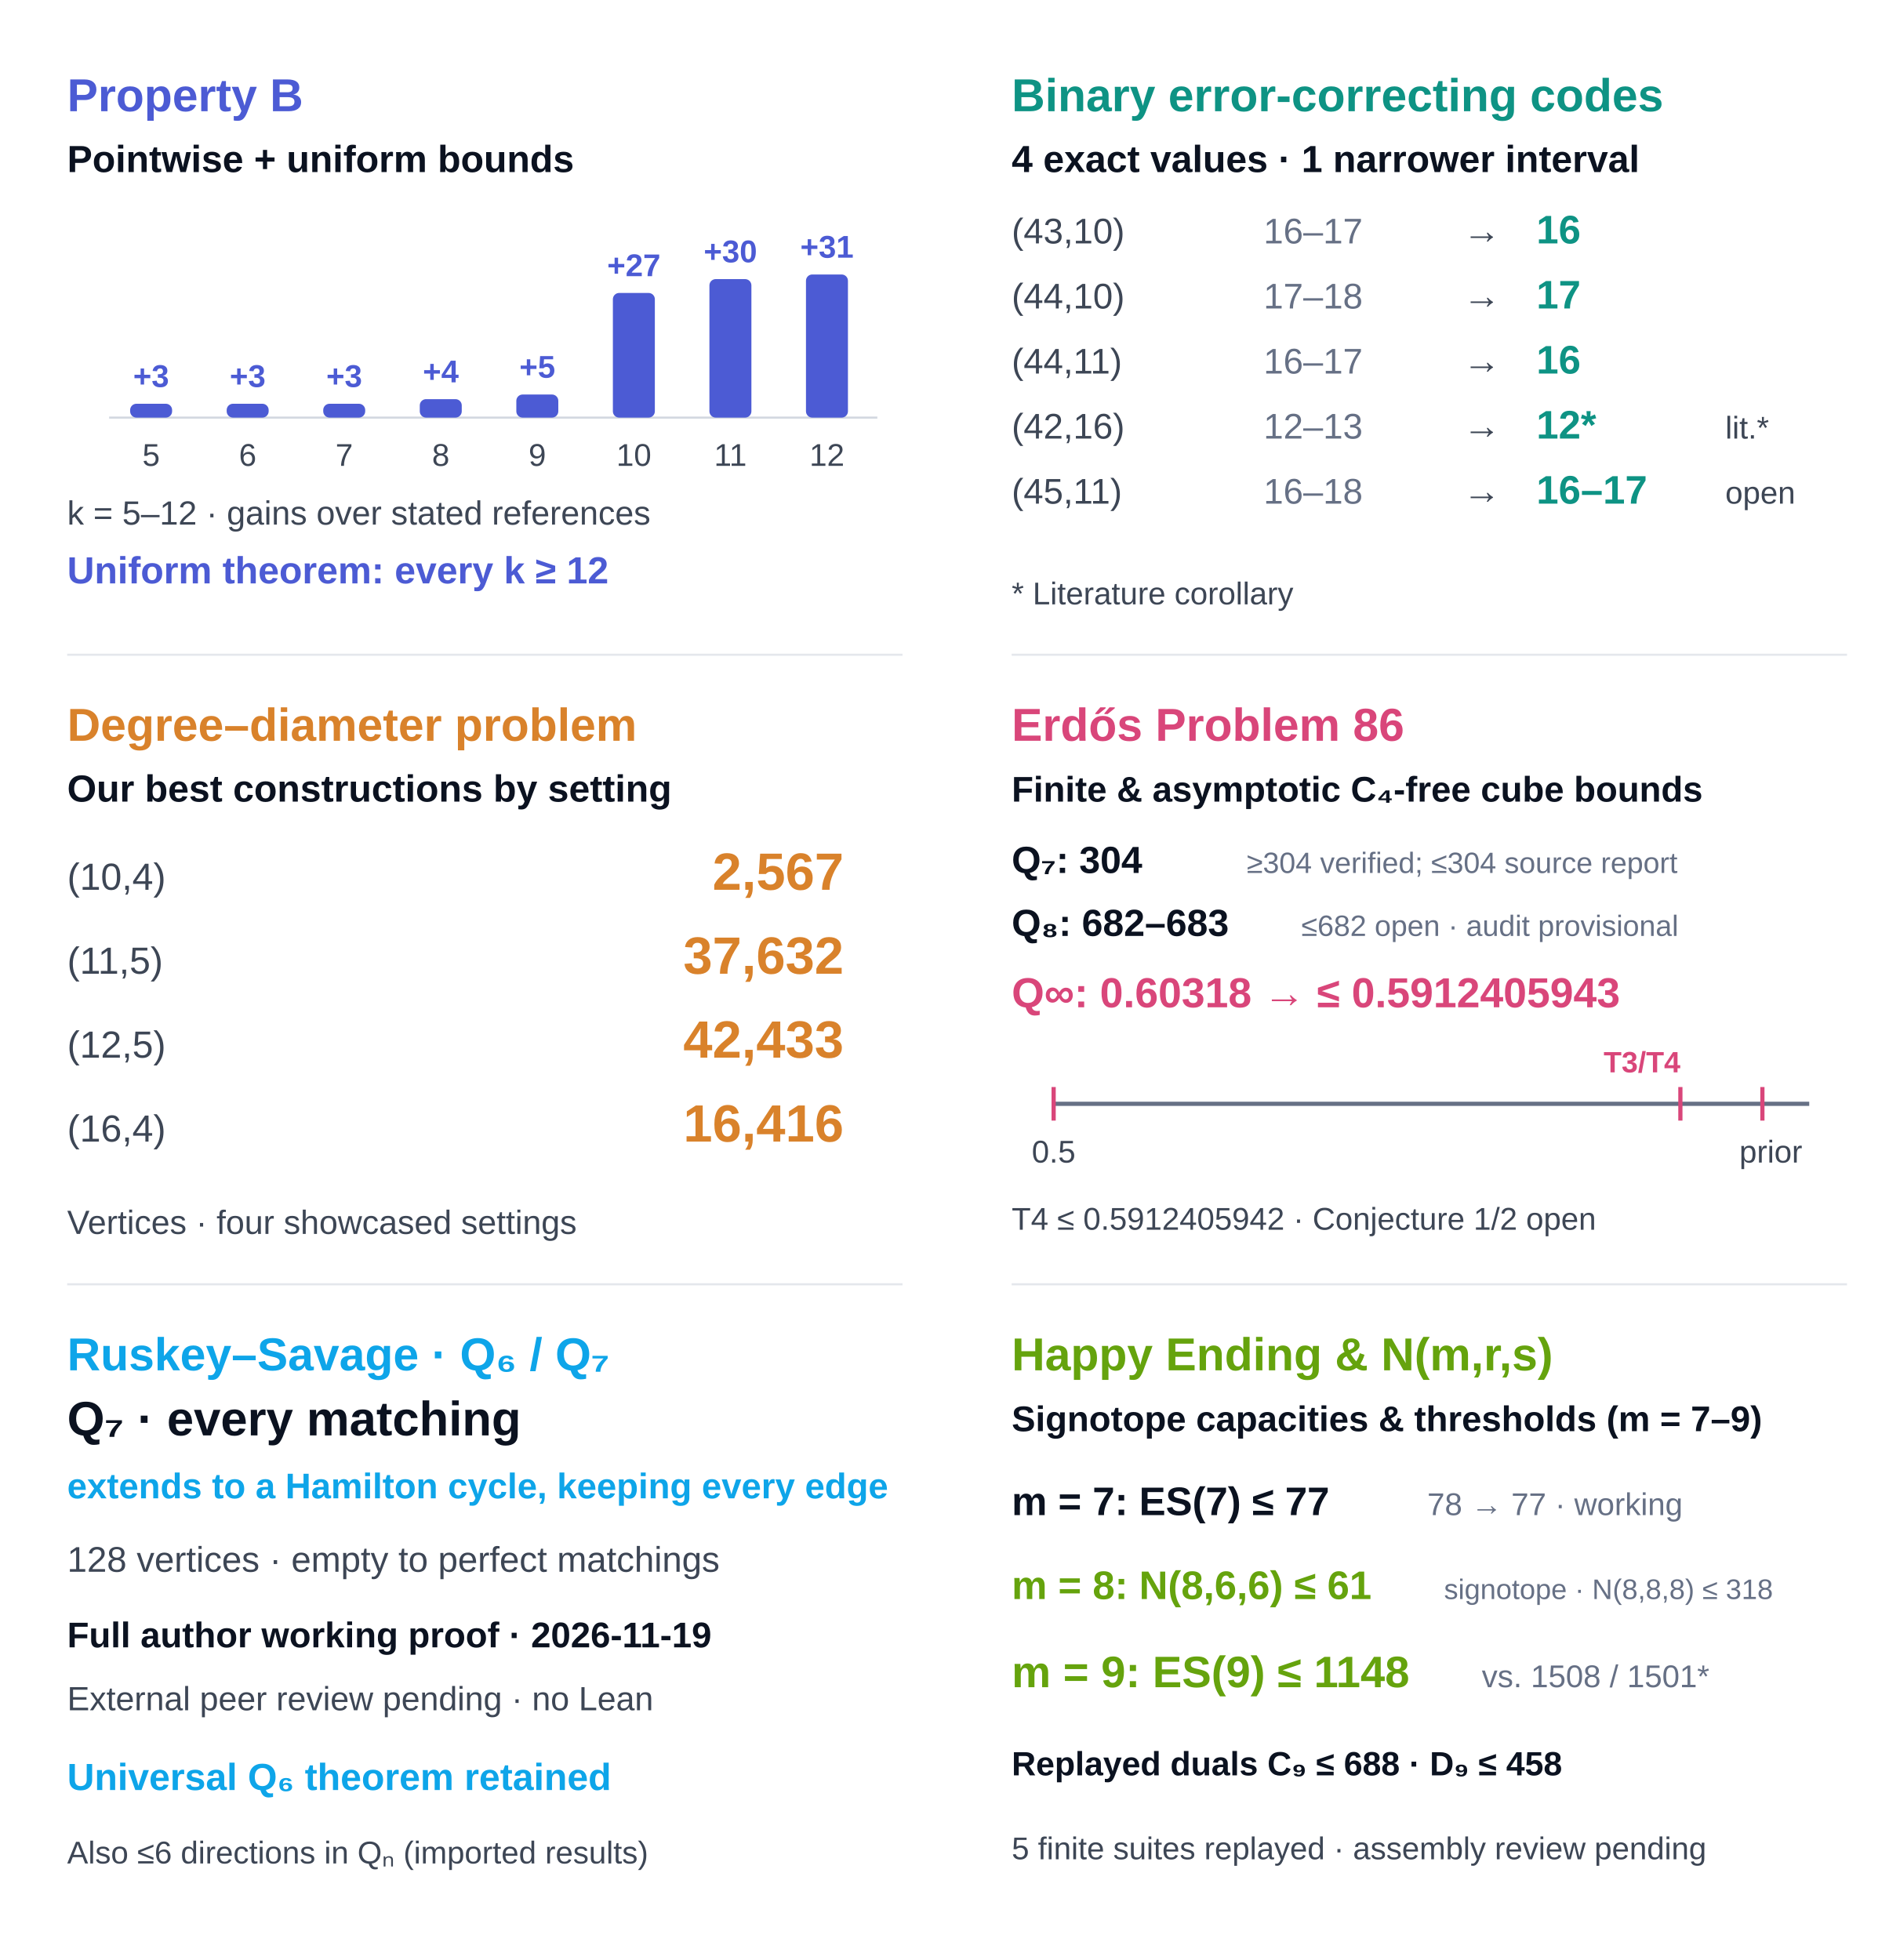
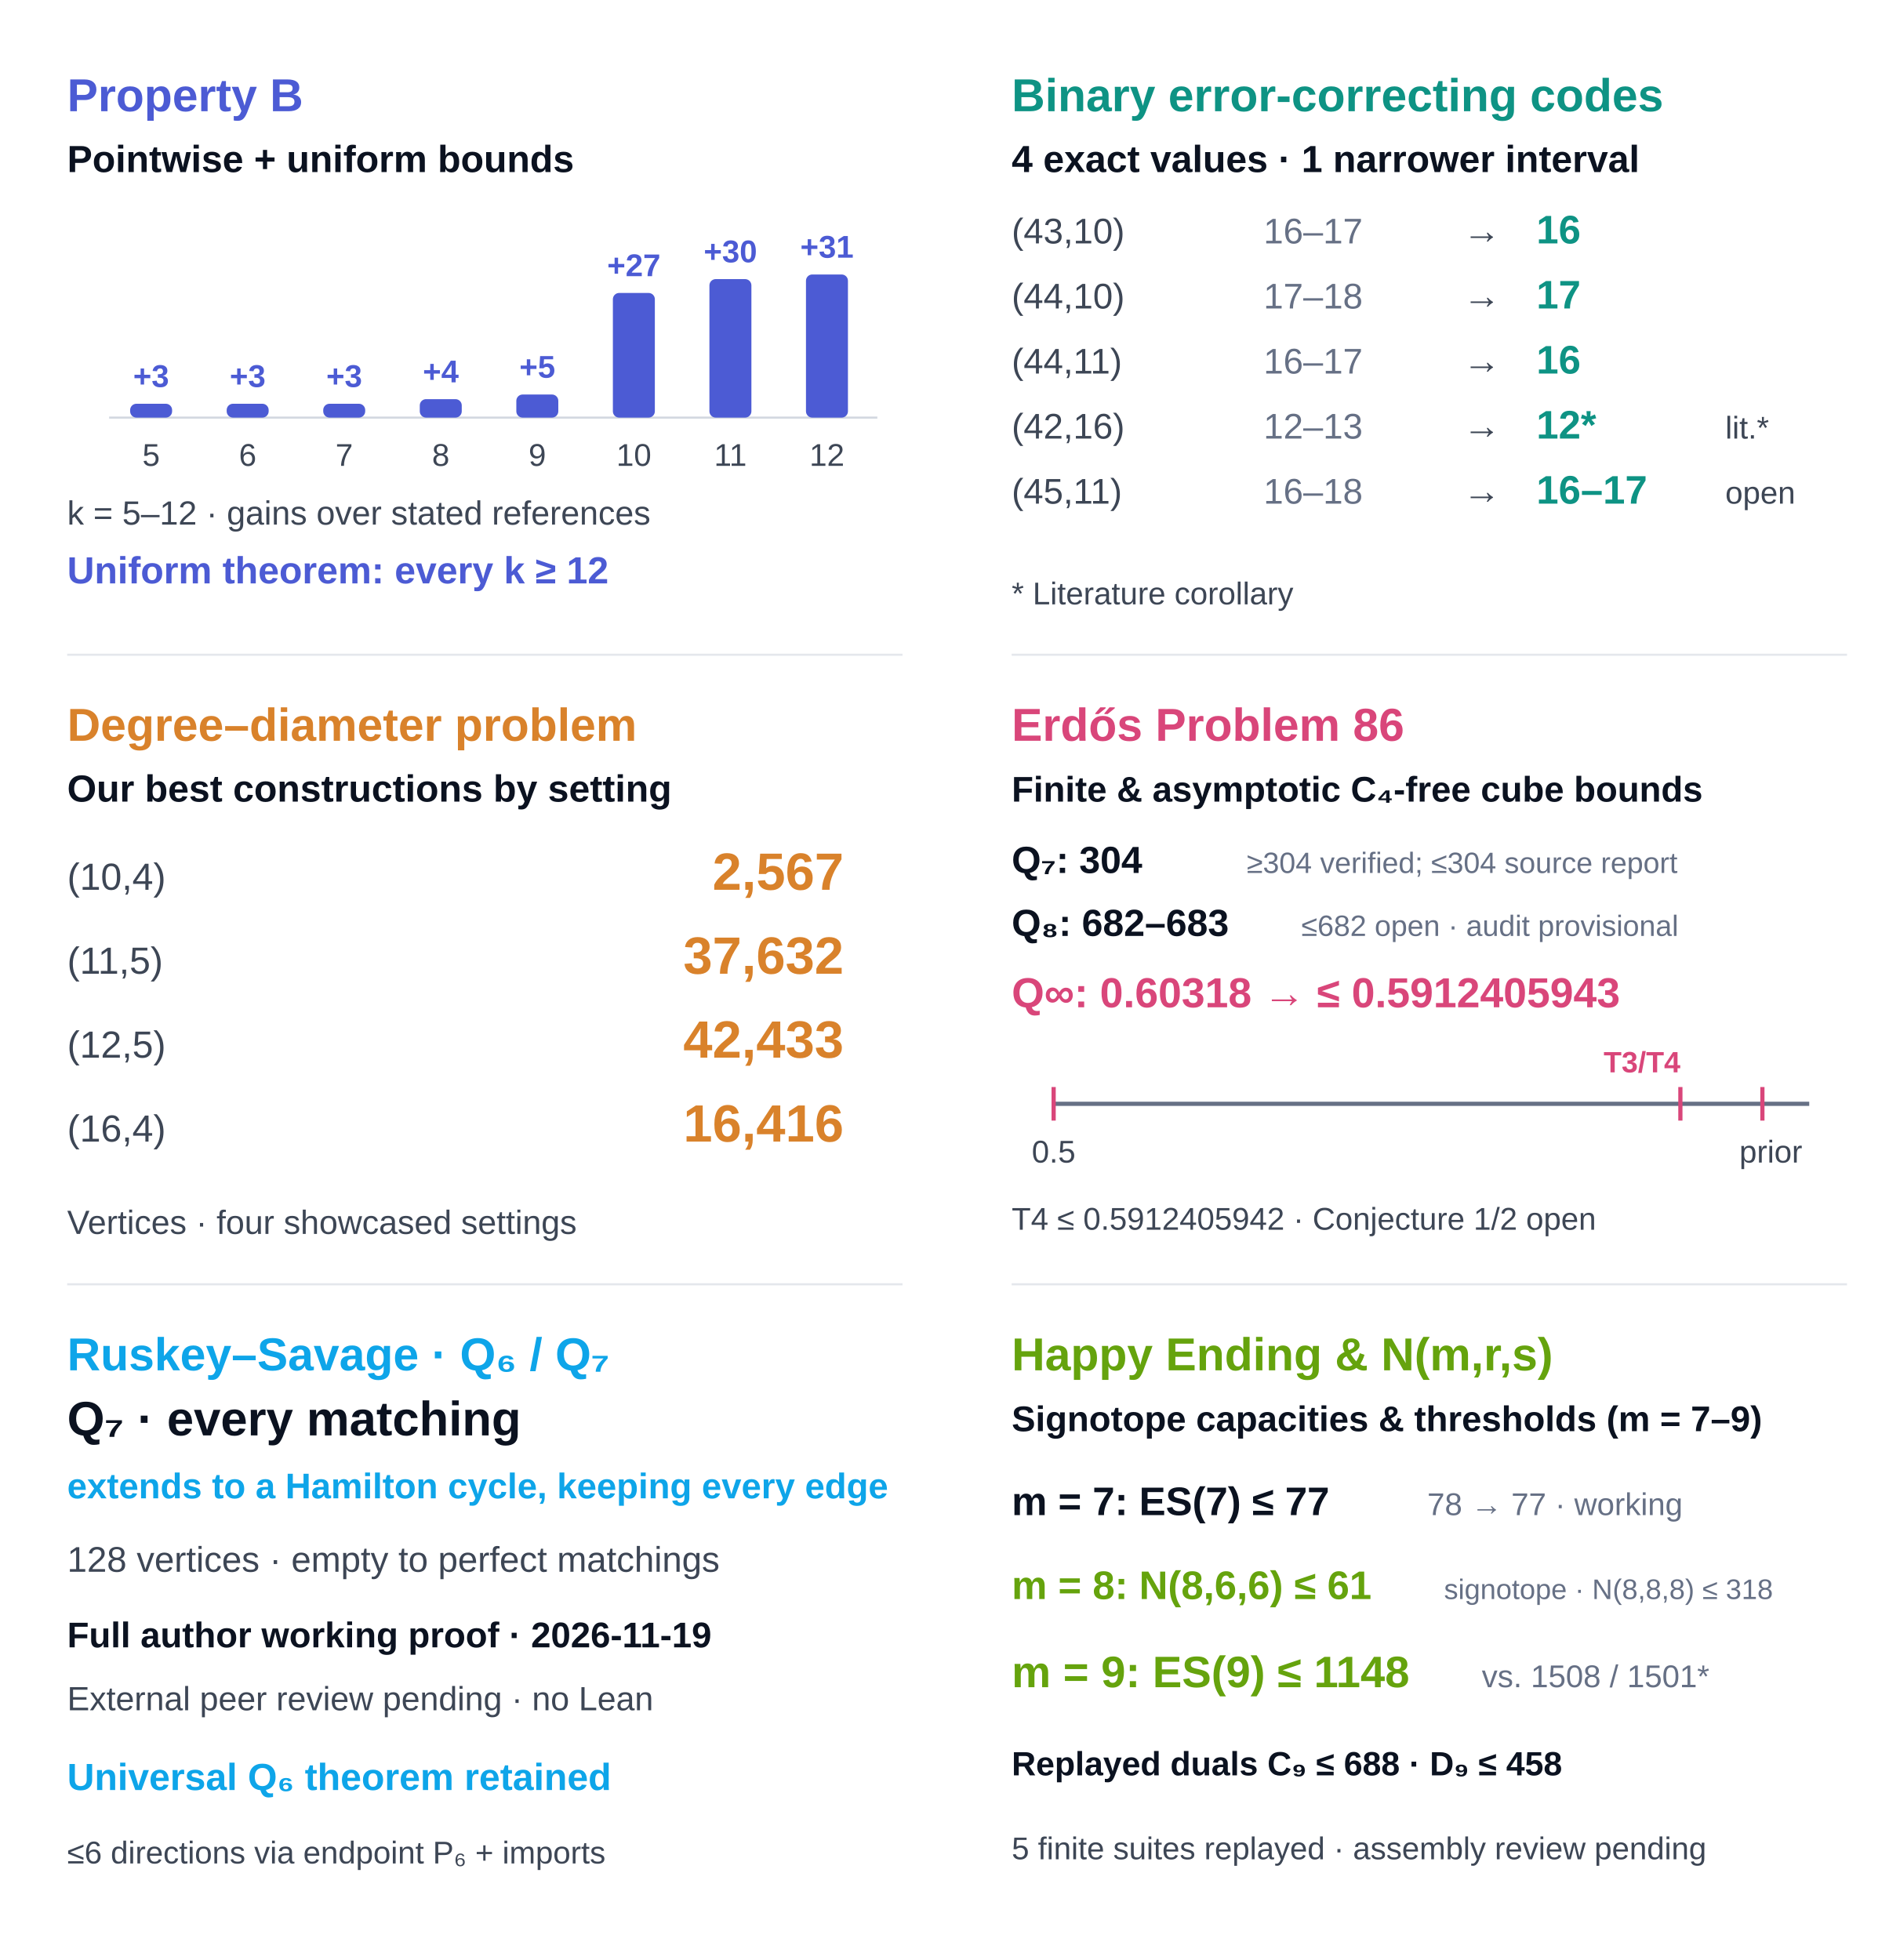
<svg xmlns="http://www.w3.org/2000/svg" width="900" height="934" viewBox="0 0 900 934" role="img">
  <rect width="900" height="934" fill="white" />
  <g font-family="Arial, PingFang SC, Microsoft YaHei, sans-serif">
    <text x="32" y="53" font-size="22" fill="#4C5BD4" font-weight="650" text-anchor="start">Property B</text>
    <text x="32" y="82" font-size="18" fill="#0B1220" font-weight="550" text-anchor="start">Pointwise + uniform bounds</text>
    <line x1="52" y1="199" x2="418" y2="199" stroke="#D3D8E0" stroke-width="1" />
    <rect x="62" y="192.4" width="20" height="6.6" rx="3" fill="#4C5BD4" />
    <text x="72" y="184.4" font-size="15" fill="#4C5BD4" font-weight="600" text-anchor="middle">+3</text>
    <text x="72" y="222" font-size="15" fill="#3D4655" font-weight="400" text-anchor="middle">5</text>
    <rect x="108" y="192.4" width="20" height="6.6" rx="3" fill="#4C5BD4" />
    <text x="118" y="184.4" font-size="15" fill="#4C5BD4" font-weight="600" text-anchor="middle">+3</text>
    <text x="118" y="222" font-size="15" fill="#3D4655" font-weight="400" text-anchor="middle">6</text>
    <rect x="154" y="192.4" width="20" height="6.6" rx="3" fill="#4C5BD4" />
    <text x="164" y="184.4" font-size="15" fill="#4C5BD4" font-weight="600" text-anchor="middle">+3</text>
    <text x="164" y="222" font-size="15" fill="#3D4655" font-weight="400" text-anchor="middle">7</text>
    <rect x="200" y="190.2" width="20" height="8.8" rx="3" fill="#4C5BD4" />
    <text x="210" y="182.2" font-size="15" fill="#4C5BD4" font-weight="600" text-anchor="middle">+4</text>
    <text x="210" y="222" font-size="15" fill="#3D4655" font-weight="400" text-anchor="middle">8</text>
    <rect x="246" y="188.0" width="20" height="11.0" rx="3" fill="#4C5BD4" />
    <text x="256" y="180.0" font-size="15" fill="#4C5BD4" font-weight="600" text-anchor="middle">+5</text>
    <text x="256" y="222" font-size="15" fill="#3D4655" font-weight="400" text-anchor="middle">9</text>
    <rect x="292" y="139.6" width="20" height="59.4" rx="3" fill="#4C5BD4" />
    <text x="302" y="131.6" font-size="15" fill="#4C5BD4" font-weight="600" text-anchor="middle">+27</text>
    <text x="302" y="222" font-size="15" fill="#3D4655" font-weight="400" text-anchor="middle">10</text>
    <rect x="338" y="133.0" width="20" height="66.0" rx="3" fill="#4C5BD4" />
    <text x="348" y="125.0" font-size="15" fill="#4C5BD4" font-weight="600" text-anchor="middle">+30</text>
    <text x="348" y="222" font-size="15" fill="#3D4655" font-weight="400" text-anchor="middle">11</text>
    <rect x="384" y="130.8" width="20" height="68.2" rx="3" fill="#4C5BD4" />
    <text x="394" y="122.8" font-size="15" fill="#4C5BD4" font-weight="600" text-anchor="middle">+31</text>
    <text x="394" y="222" font-size="15" fill="#3D4655" font-weight="400" text-anchor="middle">12</text>
    <text x="32" y="250" font-size="16" fill="#3D4655" font-weight="400" text-anchor="start">k = 5–12 · gains over stated references</text>
    <text x="32" y="278" font-size="18" fill="#4C5BD4" font-weight="550" text-anchor="start">Uniform theorem: every k ≥ 12</text>
    <line x1="32" y1="312" x2="430" y2="312" stroke="#E4E7EC" stroke-width="1" />
    <text x="482" y="53" font-size="22" fill="#0E9384" font-weight="650" text-anchor="start">Binary error-correcting codes</text>
    <text x="482" y="82" font-size="18" fill="#0B1220" font-weight="550" text-anchor="start">4 exact values · 1 narrower interval</text>
    <text x="482" y="116" font-size="17" fill="#3D4655" font-weight="400" text-anchor="start">(43,10)</text>
    <text x="602" y="116" font-size="17" fill="#667085" font-weight="400" text-anchor="start">16–17</text>
    <text x="697" y="116" font-size="18" fill="#3D4655" font-weight="400" text-anchor="start">→</text>
    <text x="732" y="116" font-size="19" fill="#0E9384" font-weight="650" text-anchor="start">16</text>
    <text x="822" y="116" font-size="15" fill="#3D4655" font-weight="400" text-anchor="start" />
    <text x="482" y="147" font-size="17" fill="#3D4655" font-weight="400" text-anchor="start">(44,10)</text>
    <text x="602" y="147" font-size="17" fill="#667085" font-weight="400" text-anchor="start">17–18</text>
    <text x="697" y="147" font-size="18" fill="#3D4655" font-weight="400" text-anchor="start">→</text>
    <text x="732" y="147" font-size="19" fill="#0E9384" font-weight="650" text-anchor="start">17</text>
    <text x="822" y="147" font-size="15" fill="#3D4655" font-weight="400" text-anchor="start" />
    <text x="482" y="178" font-size="17" fill="#3D4655" font-weight="400" text-anchor="start">(44,11)</text>
    <text x="602" y="178" font-size="17" fill="#667085" font-weight="400" text-anchor="start">16–17</text>
    <text x="697" y="178" font-size="18" fill="#3D4655" font-weight="400" text-anchor="start">→</text>
    <text x="732" y="178" font-size="19" fill="#0E9384" font-weight="650" text-anchor="start">16</text>
    <text x="822" y="178" font-size="15" fill="#3D4655" font-weight="400" text-anchor="start" />
    <text x="482" y="209" font-size="17" fill="#3D4655" font-weight="400" text-anchor="start">(42,16)</text>
    <text x="602" y="209" font-size="17" fill="#667085" font-weight="400" text-anchor="start">12–13</text>
    <text x="697" y="209" font-size="18" fill="#3D4655" font-weight="400" text-anchor="start">→</text>
    <text x="732" y="209" font-size="19" fill="#0E9384" font-weight="650" text-anchor="start">12*</text>
    <text x="822" y="209" font-size="15" fill="#3D4655" font-weight="400" text-anchor="start">lit.*</text>
    <text x="482" y="240" font-size="17" fill="#3D4655" font-weight="400" text-anchor="start">(45,11)</text>
    <text x="602" y="240" font-size="17" fill="#667085" font-weight="400" text-anchor="start">16–18</text>
    <text x="697" y="240" font-size="18" fill="#3D4655" font-weight="400" text-anchor="start">→</text>
    <text x="732" y="240" font-size="19" fill="#0E9384" font-weight="650" text-anchor="start">16–17</text>
    <text x="822" y="240" font-size="15" fill="#3D4655" font-weight="400" text-anchor="start">open</text>
    <text x="482" y="288" font-size="15" fill="#3D4655" font-weight="400" text-anchor="start">* Literature corollary</text>
    <line x1="482" y1="312" x2="880" y2="312" stroke="#E4E7EC" stroke-width="1" />
    <text x="32" y="353" font-size="22" fill="#D9822B" font-weight="650" text-anchor="start">Degree–diameter problem</text>
    <text x="32" y="382" font-size="18" fill="#0B1220" font-weight="550" text-anchor="start">Our best constructions by setting</text>
    <text x="32" y="424" font-size="18" fill="#3D4655" font-weight="400" text-anchor="start">(10,4)</text>
    <text x="402" y="424" font-size="25" fill="#D9822B" font-weight="650" text-anchor="end">2,567</text>
    <text x="32" y="464" font-size="18" fill="#3D4655" font-weight="400" text-anchor="start">(11,5)</text>
    <text x="402" y="464" font-size="25" fill="#D9822B" font-weight="650" text-anchor="end">37,632</text>
    <text x="32" y="504" font-size="18" fill="#3D4655" font-weight="400" text-anchor="start">(12,5)</text>
    <text x="402" y="504" font-size="25" fill="#D9822B" font-weight="650" text-anchor="end">42,433</text>
    <text x="32" y="544" font-size="18" fill="#3D4655" font-weight="400" text-anchor="start">(16,4)</text>
    <text x="402" y="544" font-size="25" fill="#D9822B" font-weight="650" text-anchor="end">16,416</text>
    <text x="32" y="588" font-size="16" fill="#3D4655" font-weight="400" text-anchor="start">Vertices · four showcased settings</text>
    <line x1="32" y1="612" x2="430" y2="612" stroke="#E4E7EC" stroke-width="1" />
    <text x="482" y="353" font-size="22" fill="#D9467A" font-weight="650" text-anchor="start">Erdős Problem 86</text>
    <text x="482" y="382" font-size="17" fill="#0B1220" font-weight="550" text-anchor="start">Finite &amp; asymptotic C₄-free cube bounds</text>
    <text x="482" y="416" font-size="18" fill="#0B1220" font-weight="600" text-anchor="start">Q₇: 304</text>
    <text x="594" y="416" font-size="14" fill="#667085" font-weight="400" text-anchor="start">≥304 verified; ≤304 source report</text>
    <text x="482" y="446" font-size="18" fill="#0B1220" font-weight="600" text-anchor="start">Q₈: 682–683</text>
    <text x="620" y="446" font-size="14" fill="#667085" font-weight="400" text-anchor="start">≤682 open · audit provisional</text>
    <text x="482" y="480" font-size="20" fill="#D9467A" font-weight="650" text-anchor="start">Q∞: 0.60318 → ≤ 0.5912405943</text>
    <line x1="502.0" y1="526" x2="862.0" y2="526" stroke="#667085" stroke-width="2" />
    <line x1="502.0" y1="518" x2="502.0" y2="534" stroke="#D9467A" stroke-width="2" />
    <line x1="800.606" y1="518" x2="800.606" y2="534" stroke="#D9467A" stroke-width="2" />
    <line x1="839.68" y1="518" x2="839.68" y2="534" stroke="#D9467A" stroke-width="2" />
    <text x="502.0" y="554" font-size="15" fill="#3D4655" font-weight="400" text-anchor="middle">0.5</text>
    <text x="800.606" y="511" font-size="14" fill="#D9467A" font-weight="600" text-anchor="end">T3/T4</text>
    <text x="843.68" y="554" font-size="15" fill="#3D4655" font-weight="400" text-anchor="middle">prior</text>
    <text x="482" y="586" font-size="15" fill="#3D4655" font-weight="400" text-anchor="start">T4 ≤ 0.5912405942 · Conjecture 1/2 open</text>
    <line x1="482" y1="612" x2="880" y2="612" stroke="#E4E7EC" stroke-width="1" />
    <text x="32" y="653" font-size="22" fill="#0EA5E9" font-weight="650" text-anchor="start">Ruskey–Savage · Q₆ / Q₇</text>
    <text x="32" y="684" font-size="23" fill="#0B1220" font-weight="600" text-anchor="start">Q₇ · every matching</text>
    <text x="32" y="714" font-size="17" fill="#0EA5E9" font-weight="600" text-anchor="start">extends to a Hamilton cycle, keeping every edge</text>
    <text x="32" y="749" font-size="17" fill="#3D4655" font-weight="400" text-anchor="start">128 vertices · empty to perfect matchings</text>
    <text x="32" y="785" font-size="17" fill="#0B1220" font-weight="550" text-anchor="start">Full author working proof · 2026-11-19</text>
    <text x="32" y="815" font-size="16" fill="#3D4655" font-weight="400" text-anchor="start">External peer review pending · no Lean</text>
    <text x="32" y="853" font-size="18" fill="#0EA5E9" font-weight="550" text-anchor="start">Universal Q₆ theorem retained</text>
-     <text x="32" y="888" font-size="15" fill="#3D4655" font-weight="400" text-anchor="start">Also ≤6 directions in Qₙ (imported results)</text>
+     <text x="32" y="888" font-size="15" fill="#3D4655" font-weight="400" text-anchor="start">≤6 directions via endpoint P₆ + imports</text>
    <text x="482" y="653" font-size="22" fill="#65A30D" font-weight="650" text-anchor="start">Happy Ending &amp; N(m,r,s)</text>
    <text x="482" y="682" font-size="17" fill="#0B1220" font-weight="550" text-anchor="start">Signotope capacities &amp; thresholds (m = 7–9)</text>
    <text x="482" y="722" font-size="19" fill="#0B1220" font-weight="600" text-anchor="start">m = 7: ES(7) ≤ 77</text>
    <text x="680" y="722" font-size="15" fill="#667085" font-weight="400" text-anchor="start">78 → 77 · working</text>
    <text x="482" y="762" font-size="19" fill="#65A30D" font-weight="650" text-anchor="start">m = 8: N(8,6,6) ≤ 61</text>
    <text x="688" y="762" font-size="13.5" fill="#667085" font-weight="400" text-anchor="start">signotope · N(8,8,8) ≤ 318</text>
    <text x="482" y="804" font-size="21" fill="#65A30D" font-weight="650" text-anchor="start">m = 9: ES(9) ≤ 1148</text>
    <text x="706" y="804" font-size="15" fill="#667085" font-weight="400" text-anchor="start">vs. 1508 / 1501*</text>
    <text x="482" y="846" font-size="16" fill="#0B1220" font-weight="550" text-anchor="start">Replayed duals C₉ ≤ 688 · D₉ ≤ 458</text>
    <text x="482" y="886" font-size="15" fill="#3D4655" font-weight="400" text-anchor="start">5 finite suites replayed · assembly review pending</text>
  </g>
</svg>
